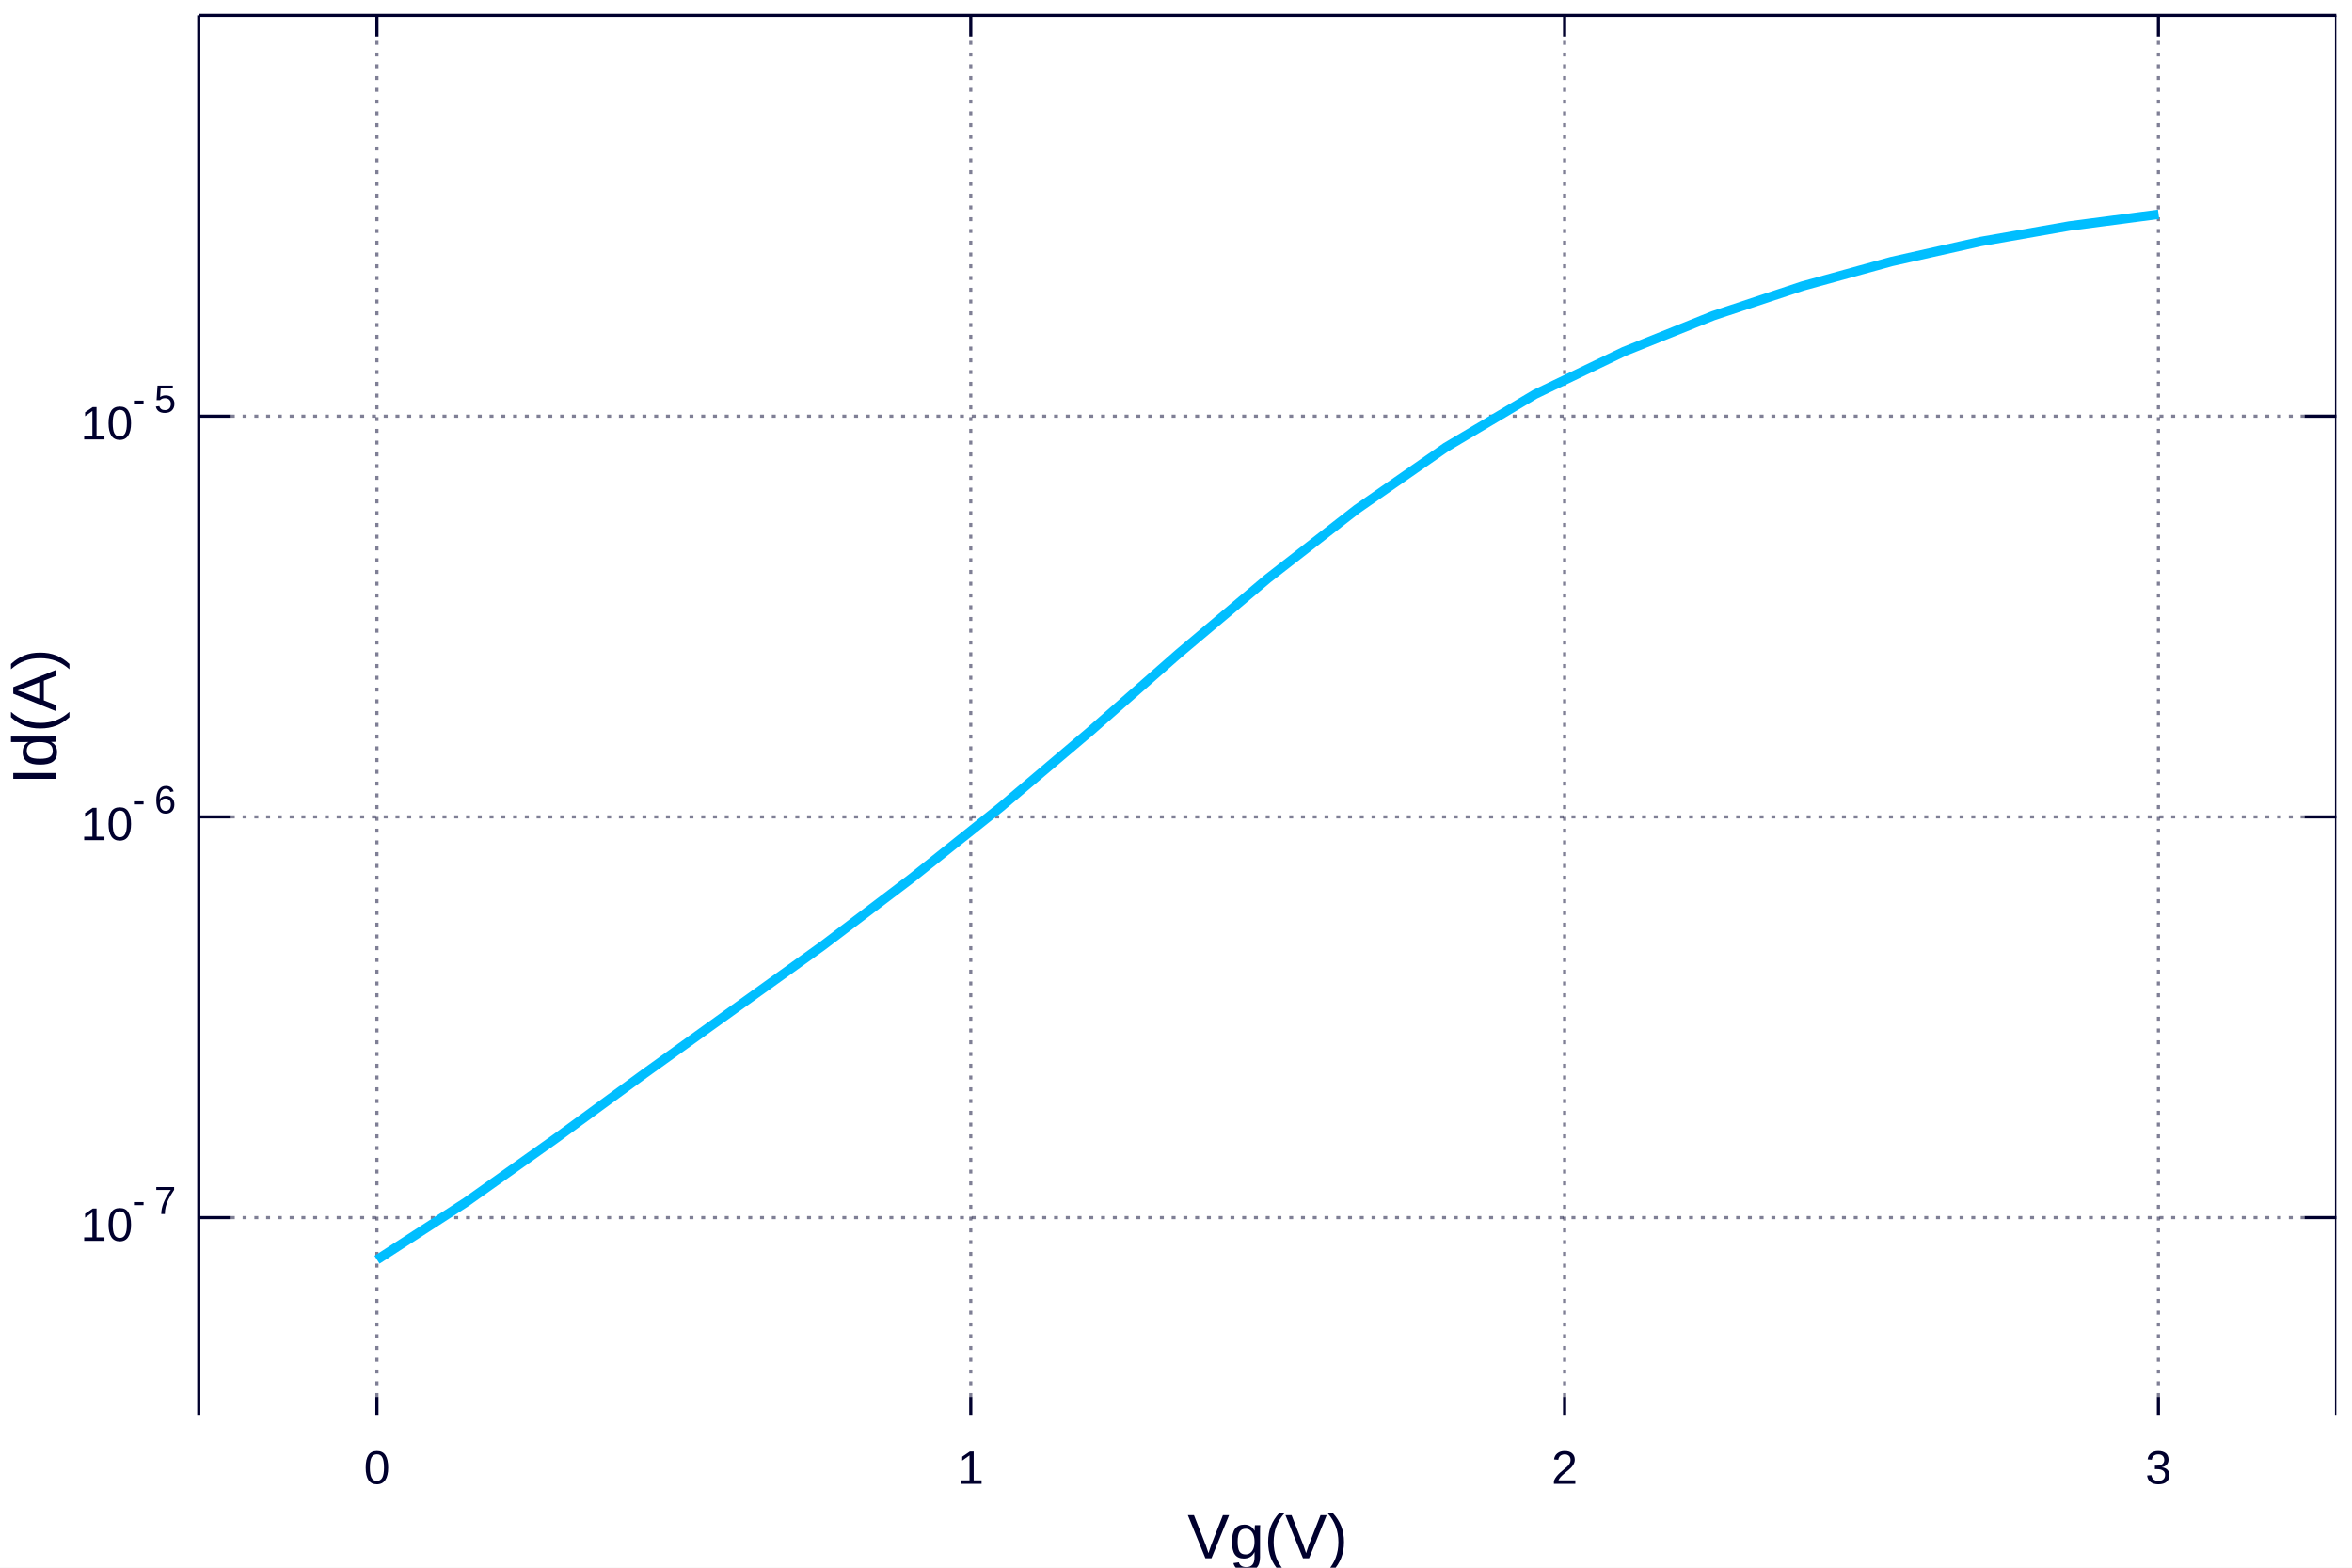
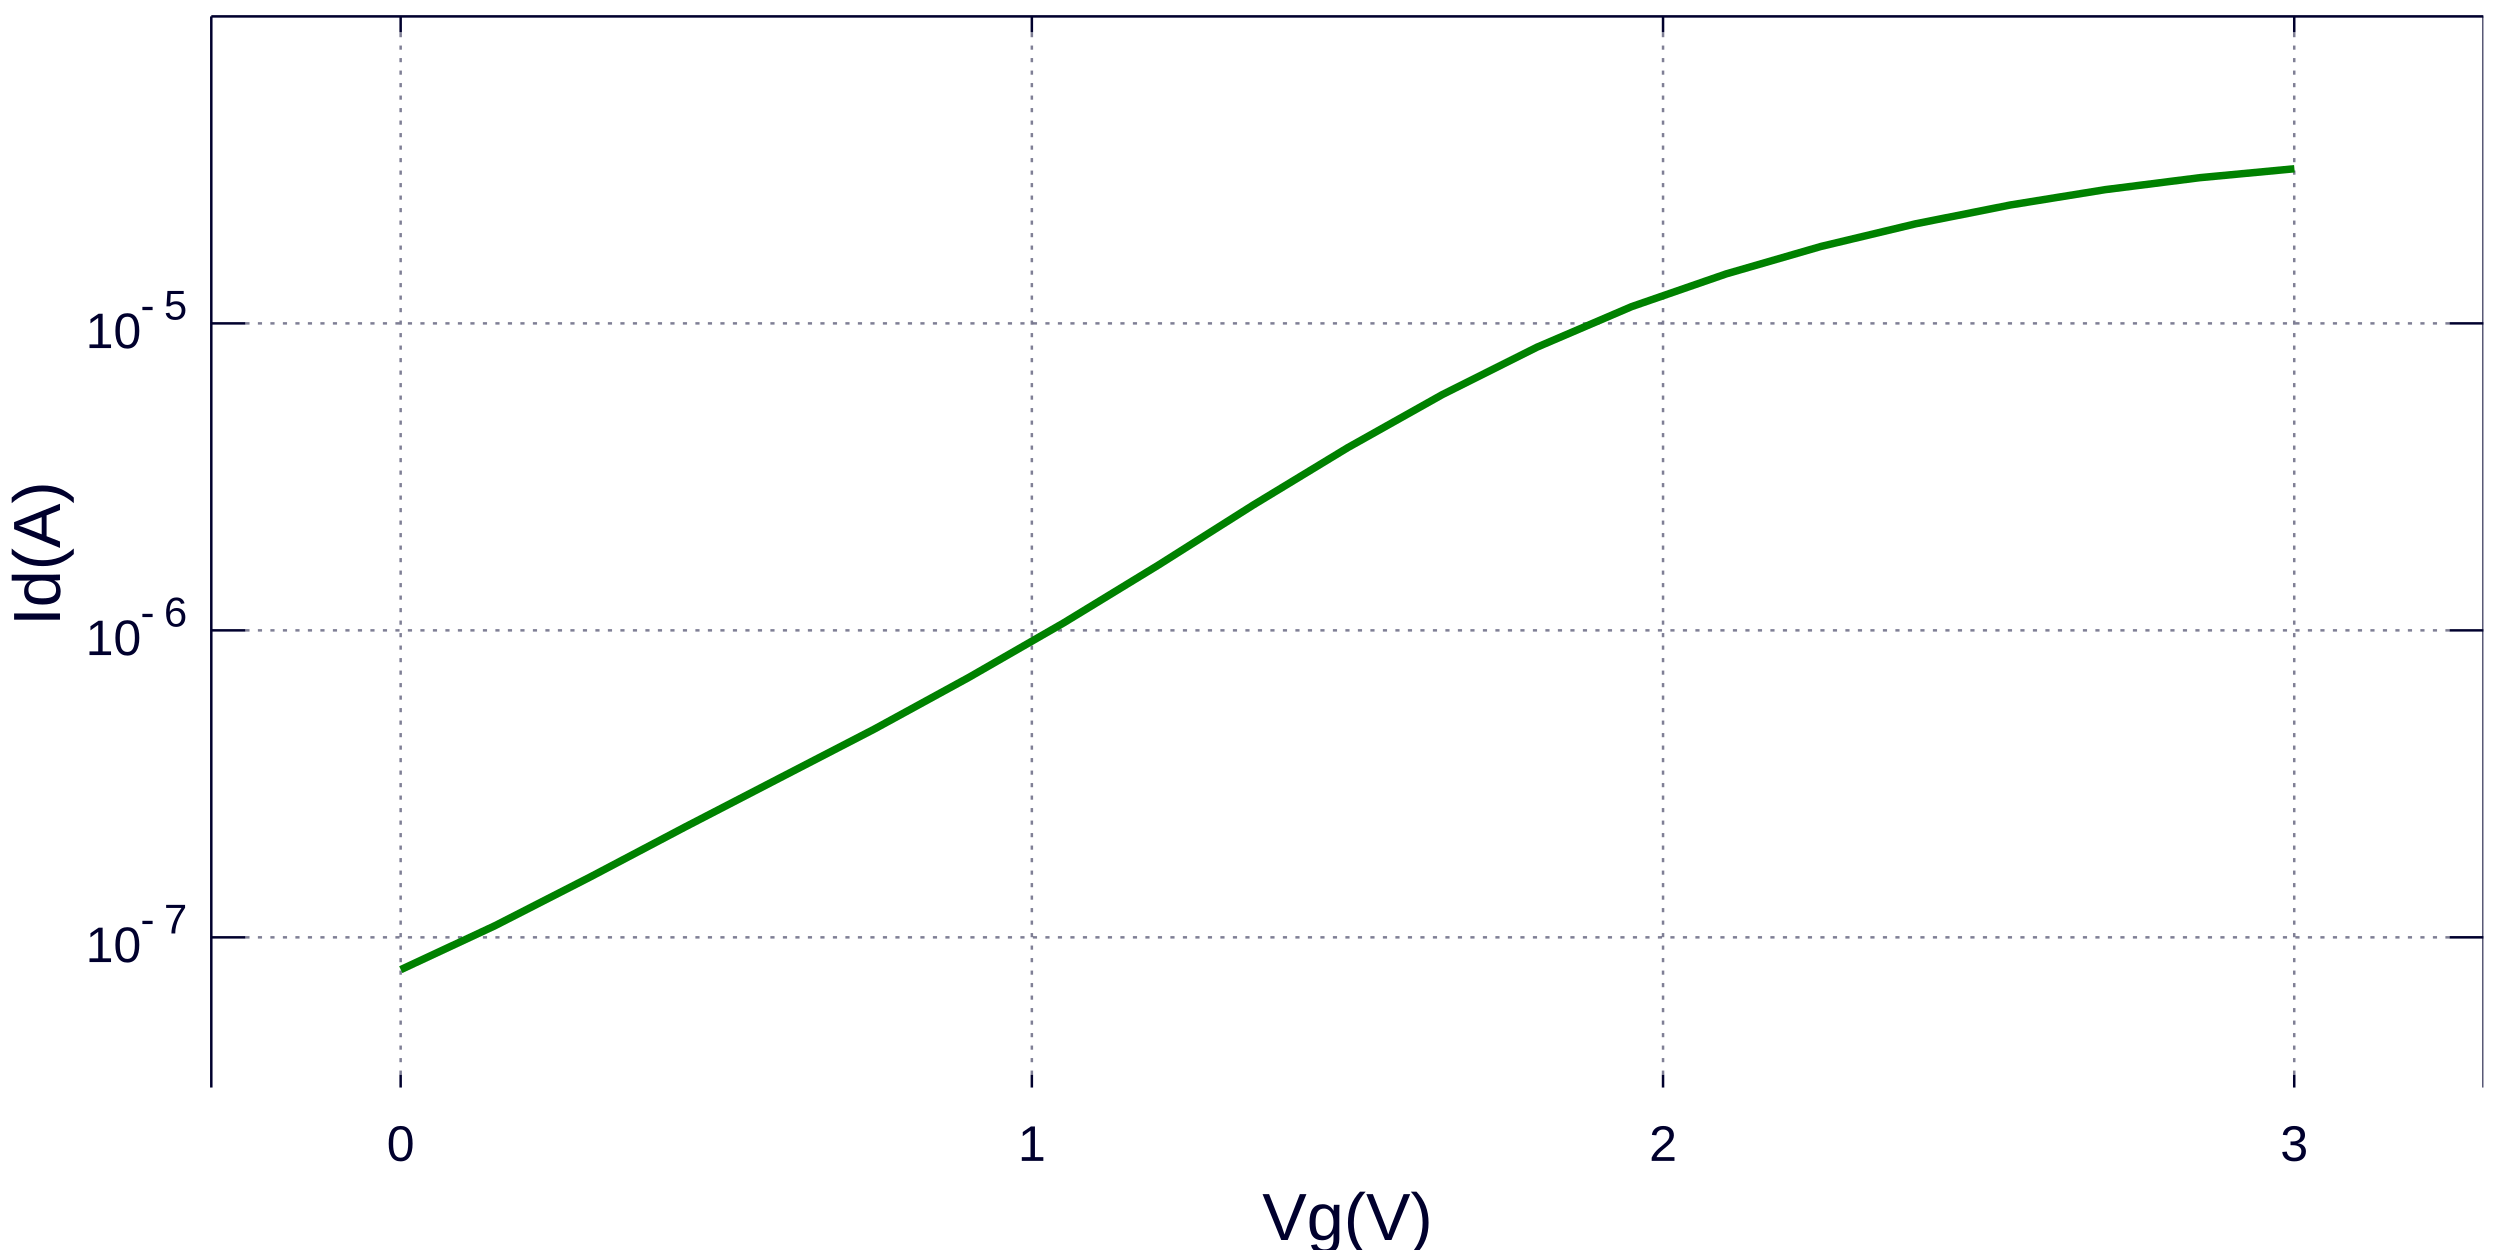
- <svg xmlns="http://www.w3.org/2000/svg" width="600" height="400" viewBox="0 0 600 400">
+ <svg xmlns="http://www.w3.org/2000/svg" width="600" height="300" viewBox="0 0 600 300">
  <defs>
    <clipPath id="clip00">
-       <rect x="0" y="0" width="600" height="400" />
+       <rect x="0" y="0" width="600" height="300" />
    </clipPath>
  </defs>
-   <polygon clip-path="url(#clip00)" points=" 0,400 600,400 600,0 0,0    " fill="#ffffff" fill-opacity="1" />
+   <polygon clip-path="url(#clip00)" points=" 0,300 600,300 600,0 0,0    " fill="#ffffff" fill-opacity="1" />
  <defs>
    <clipPath id="clip01">
-       <rect x="120" y="0" width="421" height="400" />
+       <rect x="120" y="0" width="421" height="300" />
    </clipPath>
  </defs>
-   <polygon clip-path="url(#clip00)" points=" 50.711,361.8 596.063,361.8 596.063,3.937 50.711,3.937    " fill="#ffffff" fill-opacity="1" />
+   <polygon clip-path="url(#clip00)" points=" 50.711,261.8 596.063,261.8 596.063,3.937 50.711,3.937    " fill="#ffffff" fill-opacity="1" />
  <defs>
    <clipPath id="clip02">
-       <rect x="50" y="3" width="546" height="358" />
+       <rect x="50" y="3" width="546" height="258" />
    </clipPath>
  </defs>
-   <polyline clip-path="url(#clip02)" style="stroke:#00002d; stroke-width:0.8; stroke-opacity:0.5; fill:none" stroke-dasharray="1, 2" points="   96.157,356.432 96.157,9.305    " />
-   <polyline clip-path="url(#clip02)" style="stroke:#00002d; stroke-width:0.8; stroke-opacity:0.5; fill:none" stroke-dasharray="1, 2" points="   247.644,356.432 247.644,9.305    " />
-   <polyline clip-path="url(#clip02)" style="stroke:#00002d; stroke-width:0.8; stroke-opacity:0.5; fill:none" stroke-dasharray="1, 2" points="   399.13,356.432 399.13,9.305    " />
-   <polyline clip-path="url(#clip02)" style="stroke:#00002d; stroke-width:0.8; stroke-opacity:0.5; fill:none" stroke-dasharray="1, 2" points="   550.617,356.432 550.617,9.305    " />
-   <polyline clip-path="url(#clip02)" style="stroke:#00002d; stroke-width:0.8; stroke-opacity:0.5; fill:none" stroke-dasharray="1, 2" points="   58.891,310.677 587.883,310.677    " />
-   <polyline clip-path="url(#clip02)" style="stroke:#00002d; stroke-width:0.8; stroke-opacity:0.5; fill:none" stroke-dasharray="1, 2" points="   58.891,208.43 587.883,208.43    " />
-   <polyline clip-path="url(#clip02)" style="stroke:#00002d; stroke-width:0.8; stroke-opacity:0.5; fill:none" stroke-dasharray="1, 2" points="   58.891,106.184 587.883,106.184    " />
-   <polyline clip-path="url(#clip02)" style="stroke:#00002d; stroke-width:0.8; stroke-opacity:1; fill:none" points="   50.711,361.8 596.063,361.8    " />
-   <polyline clip-path="url(#clip02)" style="stroke:#00002d; stroke-width:0.8; stroke-opacity:1; fill:none" points="   50.711,3.937 596.063,3.937    " />
-   <polyline clip-path="url(#clip02)" style="stroke:#00002d; stroke-width:0.8; stroke-opacity:1; fill:none" points="   96.157,361.8 96.157,356.432    " />
-   <polyline clip-path="url(#clip02)" style="stroke:#00002d; stroke-width:0.8; stroke-opacity:1; fill:none" points="   96.157,3.937 96.157,9.305    " />
-   <polyline clip-path="url(#clip02)" style="stroke:#00002d; stroke-width:0.8; stroke-opacity:1; fill:none" points="   247.644,361.8 247.644,356.432    " />
-   <polyline clip-path="url(#clip02)" style="stroke:#00002d; stroke-width:0.8; stroke-opacity:1; fill:none" points="   247.644,3.937 247.644,9.305    " />
-   <polyline clip-path="url(#clip02)" style="stroke:#00002d; stroke-width:0.8; stroke-opacity:1; fill:none" points="   399.13,361.8 399.13,356.432    " />
-   <polyline clip-path="url(#clip02)" style="stroke:#00002d; stroke-width:0.8; stroke-opacity:1; fill:none" points="   399.13,3.937 399.13,9.305    " />
-   <polyline clip-path="url(#clip02)" style="stroke:#00002d; stroke-width:0.8; stroke-opacity:1; fill:none" points="   550.617,361.8 550.617,356.432    " />
-   <polyline clip-path="url(#clip02)" style="stroke:#00002d; stroke-width:0.8; stroke-opacity:1; fill:none" points="   550.617,3.937 550.617,9.305    " />
-   <polyline clip-path="url(#clip02)" style="stroke:#00002d; stroke-width:0.8; stroke-opacity:1; fill:none" points="   50.711,361.8 50.711,3.937    " />
-   <polyline clip-path="url(#clip02)" style="stroke:#00002d; stroke-width:0.8; stroke-opacity:1; fill:none" points="   596.063,361.8 596.063,3.937    " />
-   <polyline clip-path="url(#clip02)" style="stroke:#00002d; stroke-width:0.8; stroke-opacity:1; fill:none" points="   50.711,310.677 58.891,310.677    " />
-   <polyline clip-path="url(#clip02)" style="stroke:#00002d; stroke-width:0.8; stroke-opacity:1; fill:none" points="   596.063,310.677 587.883,310.677    " />
-   <polyline clip-path="url(#clip02)" style="stroke:#00002d; stroke-width:0.8; stroke-opacity:1; fill:none" points="   50.711,208.43 58.891,208.43    " />
-   <polyline clip-path="url(#clip02)" style="stroke:#00002d; stroke-width:0.8; stroke-opacity:1; fill:none" points="   596.063,208.43 587.883,208.43    " />
-   <polyline clip-path="url(#clip02)" style="stroke:#00002d; stroke-width:0.8; stroke-opacity:1; fill:none" points="   50.711,106.184 58.891,106.184    " />
-   <polyline clip-path="url(#clip02)" style="stroke:#00002d; stroke-width:0.8; stroke-opacity:1; fill:none" points="   596.063,106.184 587.883,106.184    " />
+   <polyline clip-path="url(#clip02)" style="stroke:#00002d; stroke-width:0.6; stroke-opacity:0.5; fill:none" stroke-dasharray="1, 2" points="   96.157,257.932 96.157,7.805    " />
+   <polyline clip-path="url(#clip02)" style="stroke:#00002d; stroke-width:0.6; stroke-opacity:0.5; fill:none" stroke-dasharray="1, 2" points="   247.644,257.932 247.644,7.805    " />
+   <polyline clip-path="url(#clip02)" style="stroke:#00002d; stroke-width:0.6; stroke-opacity:0.5; fill:none" stroke-dasharray="1, 2" points="   399.13,257.932 399.13,7.805    " />
+   <polyline clip-path="url(#clip02)" style="stroke:#00002d; stroke-width:0.6; stroke-opacity:0.5; fill:none" stroke-dasharray="1, 2" points="   550.617,257.932 550.617,7.805    " />
+   <polyline clip-path="url(#clip02)" style="stroke:#00002d; stroke-width:0.6; stroke-opacity:0.5; fill:none" stroke-dasharray="1, 2" points="   58.891,224.963 587.883,224.963    " />
+   <polyline clip-path="url(#clip02)" style="stroke:#00002d; stroke-width:0.6; stroke-opacity:0.5; fill:none" stroke-dasharray="1, 2" points="   58.891,151.287 587.883,151.287    " />
+   <polyline clip-path="url(#clip02)" style="stroke:#00002d; stroke-width:0.6; stroke-opacity:0.5; fill:none" stroke-dasharray="1, 2" points="   58.891,77.612 587.883,77.612    " />
+   <polyline clip-path="url(#clip02)" style="stroke:#00002d; stroke-width:0.6; stroke-opacity:1; fill:none" points="   50.711,261.8 596.063,261.8    " />
+   <polyline clip-path="url(#clip02)" style="stroke:#00002d; stroke-width:0.6; stroke-opacity:1; fill:none" points="   50.711,3.937 596.063,3.937    " />
+   <polyline clip-path="url(#clip02)" style="stroke:#00002d; stroke-width:0.6; stroke-opacity:1; fill:none" points="   96.157,261.8 96.157,257.932    " />
+   <polyline clip-path="url(#clip02)" style="stroke:#00002d; stroke-width:0.6; stroke-opacity:1; fill:none" points="   96.157,3.937 96.157,7.805    " />
+   <polyline clip-path="url(#clip02)" style="stroke:#00002d; stroke-width:0.6; stroke-opacity:1; fill:none" points="   247.644,261.8 247.644,257.932    " />
+   <polyline clip-path="url(#clip02)" style="stroke:#00002d; stroke-width:0.6; stroke-opacity:1; fill:none" points="   247.644,3.937 247.644,7.805    " />
+   <polyline clip-path="url(#clip02)" style="stroke:#00002d; stroke-width:0.6; stroke-opacity:1; fill:none" points="   399.13,261.8 399.13,257.932    " />
+   <polyline clip-path="url(#clip02)" style="stroke:#00002d; stroke-width:0.6; stroke-opacity:1; fill:none" points="   399.13,3.937 399.13,7.805    " />
+   <polyline clip-path="url(#clip02)" style="stroke:#00002d; stroke-width:0.6; stroke-opacity:1; fill:none" points="   550.617,261.8 550.617,257.932    " />
+   <polyline clip-path="url(#clip02)" style="stroke:#00002d; stroke-width:0.6; stroke-opacity:1; fill:none" points="   550.617,3.937 550.617,7.805    " />
+   <polyline clip-path="url(#clip02)" style="stroke:#00002d; stroke-width:0.6; stroke-opacity:1; fill:none" points="   50.711,261.8 50.711,3.937    " />
+   <polyline clip-path="url(#clip02)" style="stroke:#00002d; stroke-width:0.6; stroke-opacity:1; fill:none" points="   596.063,261.8 596.063,3.937    " />
+   <polyline clip-path="url(#clip02)" style="stroke:#00002d; stroke-width:0.6; stroke-opacity:1; fill:none" points="   50.711,224.963 58.891,224.963    " />
+   <polyline clip-path="url(#clip02)" style="stroke:#00002d; stroke-width:0.6; stroke-opacity:1; fill:none" points="   596.063,224.963 587.883,224.963    " />
+   <polyline clip-path="url(#clip02)" style="stroke:#00002d; stroke-width:0.6; stroke-opacity:1; fill:none" points="   50.711,151.287 58.891,151.287    " />
+   <polyline clip-path="url(#clip02)" style="stroke:#00002d; stroke-width:0.6; stroke-opacity:1; fill:none" points="   596.063,151.287 587.883,151.287    " />
+   <polyline clip-path="url(#clip02)" style="stroke:#00002d; stroke-width:0.6; stroke-opacity:1; fill:none" points="   50.711,77.612 58.891,77.612    " />
+   <polyline clip-path="url(#clip02)" style="stroke:#00002d; stroke-width:0.6; stroke-opacity:1; fill:none" points="   596.063,77.612 587.883,77.612    " />
  <g clip-path="url(#clip00)">
-     <text style="fill:#00002d; fill-opacity:1; font-family:Arial,Helvetica Neue,Helvetica,sans-serif; font-size:12; text-anchor:middle;" transform="rotate(0, 96.1569, 378.6)" x="96.157" y="378.6">0</text>
+     <text style="fill:#00002d; fill-opacity:1; font-family:Arial,Helvetica Neue,Helvetica,sans-serif; font-size:12; text-anchor:middle;" transform="rotate(0, 96.1569, 278.6)" x="96.157" y="278.6">0</text>
  </g>
  <g clip-path="url(#clip00)">
-     <text style="fill:#00002d; fill-opacity:1; font-family:Arial,Helvetica Neue,Helvetica,sans-serif; font-size:12; text-anchor:middle;" transform="rotate(0, 247.644, 378.6)" x="247.644" y="378.6">1</text>
+     <text style="fill:#00002d; fill-opacity:1; font-family:Arial,Helvetica Neue,Helvetica,sans-serif; font-size:12; text-anchor:middle;" transform="rotate(0, 247.644, 278.6)" x="247.644" y="278.6">1</text>
  </g>
  <g clip-path="url(#clip00)">
-     <text style="fill:#00002d; fill-opacity:1; font-family:Arial,Helvetica Neue,Helvetica,sans-serif; font-size:12; text-anchor:middle;" transform="rotate(0, 399.13, 378.6)" x="399.13" y="378.6">2</text>
+     <text style="fill:#00002d; fill-opacity:1; font-family:Arial,Helvetica Neue,Helvetica,sans-serif; font-size:12; text-anchor:middle;" transform="rotate(0, 399.13, 278.6)" x="399.13" y="278.6">2</text>
  </g>
  <g clip-path="url(#clip00)">
-     <text style="fill:#00002d; fill-opacity:1; font-family:Arial,Helvetica Neue,Helvetica,sans-serif; font-size:12; text-anchor:middle;" transform="rotate(0, 550.617, 378.6)" x="550.617" y="378.6">3</text>
+     <text style="fill:#00002d; fill-opacity:1; font-family:Arial,Helvetica Neue,Helvetica,sans-serif; font-size:12; text-anchor:middle;" transform="rotate(0, 550.617, 278.6)" x="550.617" y="278.6">3</text>
  </g>
  <g clip-path="url(#clip00)">
-     <text style="fill:#00002d; fill-opacity:1; font-family:Arial,Helvetica Neue,Helvetica,sans-serif; font-size:12; text-anchor:start;" transform="rotate(0, 20.5538, 316.609)" x="20.554" y="316.609">10</text>
+     <text style="fill:#00002d; fill-opacity:1; font-family:Arial,Helvetica Neue,Helvetica,sans-serif; font-size:12; text-anchor:start;" transform="rotate(0, 20.5538, 230.894)" x="20.554" y="230.894">10</text>
  </g>
  <g clip-path="url(#clip00)">
-     <text style="fill:#00002d; fill-opacity:1; font-family:Arial,Helvetica Neue,Helvetica,sans-serif; font-size:10; text-anchor:start;" transform="rotate(0, 33.7331, 309.756)" x="33.733" y="309.756">-</text>
+     <text style="fill:#00002d; fill-opacity:1; font-family:Arial,Helvetica Neue,Helvetica,sans-serif; font-size:10; text-anchor:start;" transform="rotate(0, 33.7331, 224.042)" x="33.733" y="224.042">-</text>
  </g>
  <g clip-path="url(#clip00)">
-     <text style="fill:#00002d; fill-opacity:1; font-family:Arial,Helvetica Neue,Helvetica,sans-serif; font-size:10; text-anchor:start;" transform="rotate(0, 39.3568, 309.756)" x="39.357" y="309.756">7</text>
+     <text style="fill:#00002d; fill-opacity:1; font-family:Arial,Helvetica Neue,Helvetica,sans-serif; font-size:10; text-anchor:start;" transform="rotate(0, 39.3568, 224.042)" x="39.357" y="224.042">7</text>
  </g>
  <g clip-path="url(#clip00)">
-     <text style="fill:#00002d; fill-opacity:1; font-family:Arial,Helvetica Neue,Helvetica,sans-serif; font-size:12; text-anchor:start;" transform="rotate(0, 20.5538, 214.362)" x="20.554" y="214.362">10</text>
+     <text style="fill:#00002d; fill-opacity:1; font-family:Arial,Helvetica Neue,Helvetica,sans-serif; font-size:12; text-anchor:start;" transform="rotate(0, 20.5538, 157.219)" x="20.554" y="157.219">10</text>
  </g>
  <g clip-path="url(#clip00)">
-     <text style="fill:#00002d; fill-opacity:1; font-family:Arial,Helvetica Neue,Helvetica,sans-serif; font-size:10; text-anchor:start;" transform="rotate(0, 33.7331, 207.509)" x="33.733" y="207.509">-</text>
+     <text style="fill:#00002d; fill-opacity:1; font-family:Arial,Helvetica Neue,Helvetica,sans-serif; font-size:10; text-anchor:start;" transform="rotate(0, 33.7331, 150.367)" x="33.733" y="150.367">-</text>
  </g>
  <g clip-path="url(#clip00)">
-     <text style="fill:#00002d; fill-opacity:1; font-family:Arial,Helvetica Neue,Helvetica,sans-serif; font-size:10; text-anchor:start;" transform="rotate(0, 39.3568, 207.509)" x="39.357" y="207.509">6</text>
+     <text style="fill:#00002d; fill-opacity:1; font-family:Arial,Helvetica Neue,Helvetica,sans-serif; font-size:10; text-anchor:start;" transform="rotate(0, 39.3568, 150.367)" x="39.357" y="150.367">6</text>
  </g>
  <g clip-path="url(#clip00)">
-     <text style="fill:#00002d; fill-opacity:1; font-family:Arial,Helvetica Neue,Helvetica,sans-serif; font-size:12; text-anchor:start;" transform="rotate(0, 20.5538, 112.116)" x="20.554" y="112.116">10</text>
+     <text style="fill:#00002d; fill-opacity:1; font-family:Arial,Helvetica Neue,Helvetica,sans-serif; font-size:12; text-anchor:start;" transform="rotate(0, 20.5538, 83.5441)" x="20.554" y="83.544">10</text>
  </g>
  <g clip-path="url(#clip00)">
-     <text style="fill:#00002d; fill-opacity:1; font-family:Arial,Helvetica Neue,Helvetica,sans-serif; font-size:10; text-anchor:start;" transform="rotate(0, 33.7331, 105.263)" x="33.733" y="105.263">-</text>
+     <text style="fill:#00002d; fill-opacity:1; font-family:Arial,Helvetica Neue,Helvetica,sans-serif; font-size:10; text-anchor:start;" transform="rotate(0, 33.7331, 76.6915)" x="33.733" y="76.692">-</text>
  </g>
  <g clip-path="url(#clip00)">
-     <text style="fill:#00002d; fill-opacity:1; font-family:Arial,Helvetica Neue,Helvetica,sans-serif; font-size:10; text-anchor:start;" transform="rotate(0, 39.3568, 105.263)" x="39.357" y="105.263">5</text>
+     <text style="fill:#00002d; fill-opacity:1; font-family:Arial,Helvetica Neue,Helvetica,sans-serif; font-size:10; text-anchor:start;" transform="rotate(0, 39.3568, 76.6915)" x="39.357" y="76.692">5</text>
  </g>
  <g clip-path="url(#clip00)">
-     <text style="fill:#00002d; fill-opacity:1; font-family:Arial,Helvetica Neue,Helvetica,sans-serif; font-size:16; text-anchor:middle;" transform="rotate(0, 323.387, 397.6)" x="323.387" y="397.6">Vg(V)</text>
+     <text style="fill:#00002d; fill-opacity:1; font-family:Arial,Helvetica Neue,Helvetica,sans-serif; font-size:16; text-anchor:middle;" transform="rotate(0, 323.387, 297.6)" x="323.387" y="297.6">Vg(V)</text>
  </g>
  <g clip-path="url(#clip00)">
-     <text style="fill:#00002d; fill-opacity:1; font-family:Arial,Helvetica Neue,Helvetica,sans-serif; font-size:16; text-anchor:middle;" transform="rotate(-90, 14.4, 182.869)" x="14.4" y="182.869">Id(A)</text>
+     <text style="fill:#00002d; fill-opacity:1; font-family:Arial,Helvetica Neue,Helvetica,sans-serif; font-size:16; text-anchor:middle;" transform="rotate(-90, 14.4, 132.869)" x="14.4" y="132.869">Id(A)</text>
  </g>
-   <polyline clip-path="url(#clip02)" style="stroke:#00beff; stroke-width:2.4; stroke-opacity:1; fill:none" points="   96.177,321.438 118.892,306.732 141.62,290.596 164.35,273.974 187.076,257.65 209.792,241.347 232.519,224.105 255.248,205.964 277.971,186.716 300.709,166.743    323.417,147.609 346.14,129.918 368.878,114.109 391.601,100.596 414.309,89.687 437.047,80.552 459.77,73.008 482.493,66.742 505.216,61.643 527.939,57.656    550.662,54.678    " />
+   <polyline clip-path="url(#clip02)" style="stroke:#008100; stroke-width:1.8; stroke-opacity:1; fill:none" points="   96.177,232.717 118.892,222.12 141.62,210.493 164.35,198.516 187.076,186.753 209.792,175.006 232.519,162.582 255.248,149.511 277.971,135.641 300.709,121.249    323.417,107.462 346.14,94.714 368.878,83.323 391.601,73.586 414.309,65.726 437.047,59.143 459.77,53.707 482.493,49.192 505.216,45.518 527.939,42.645    550.662,40.499    " />
</svg>
